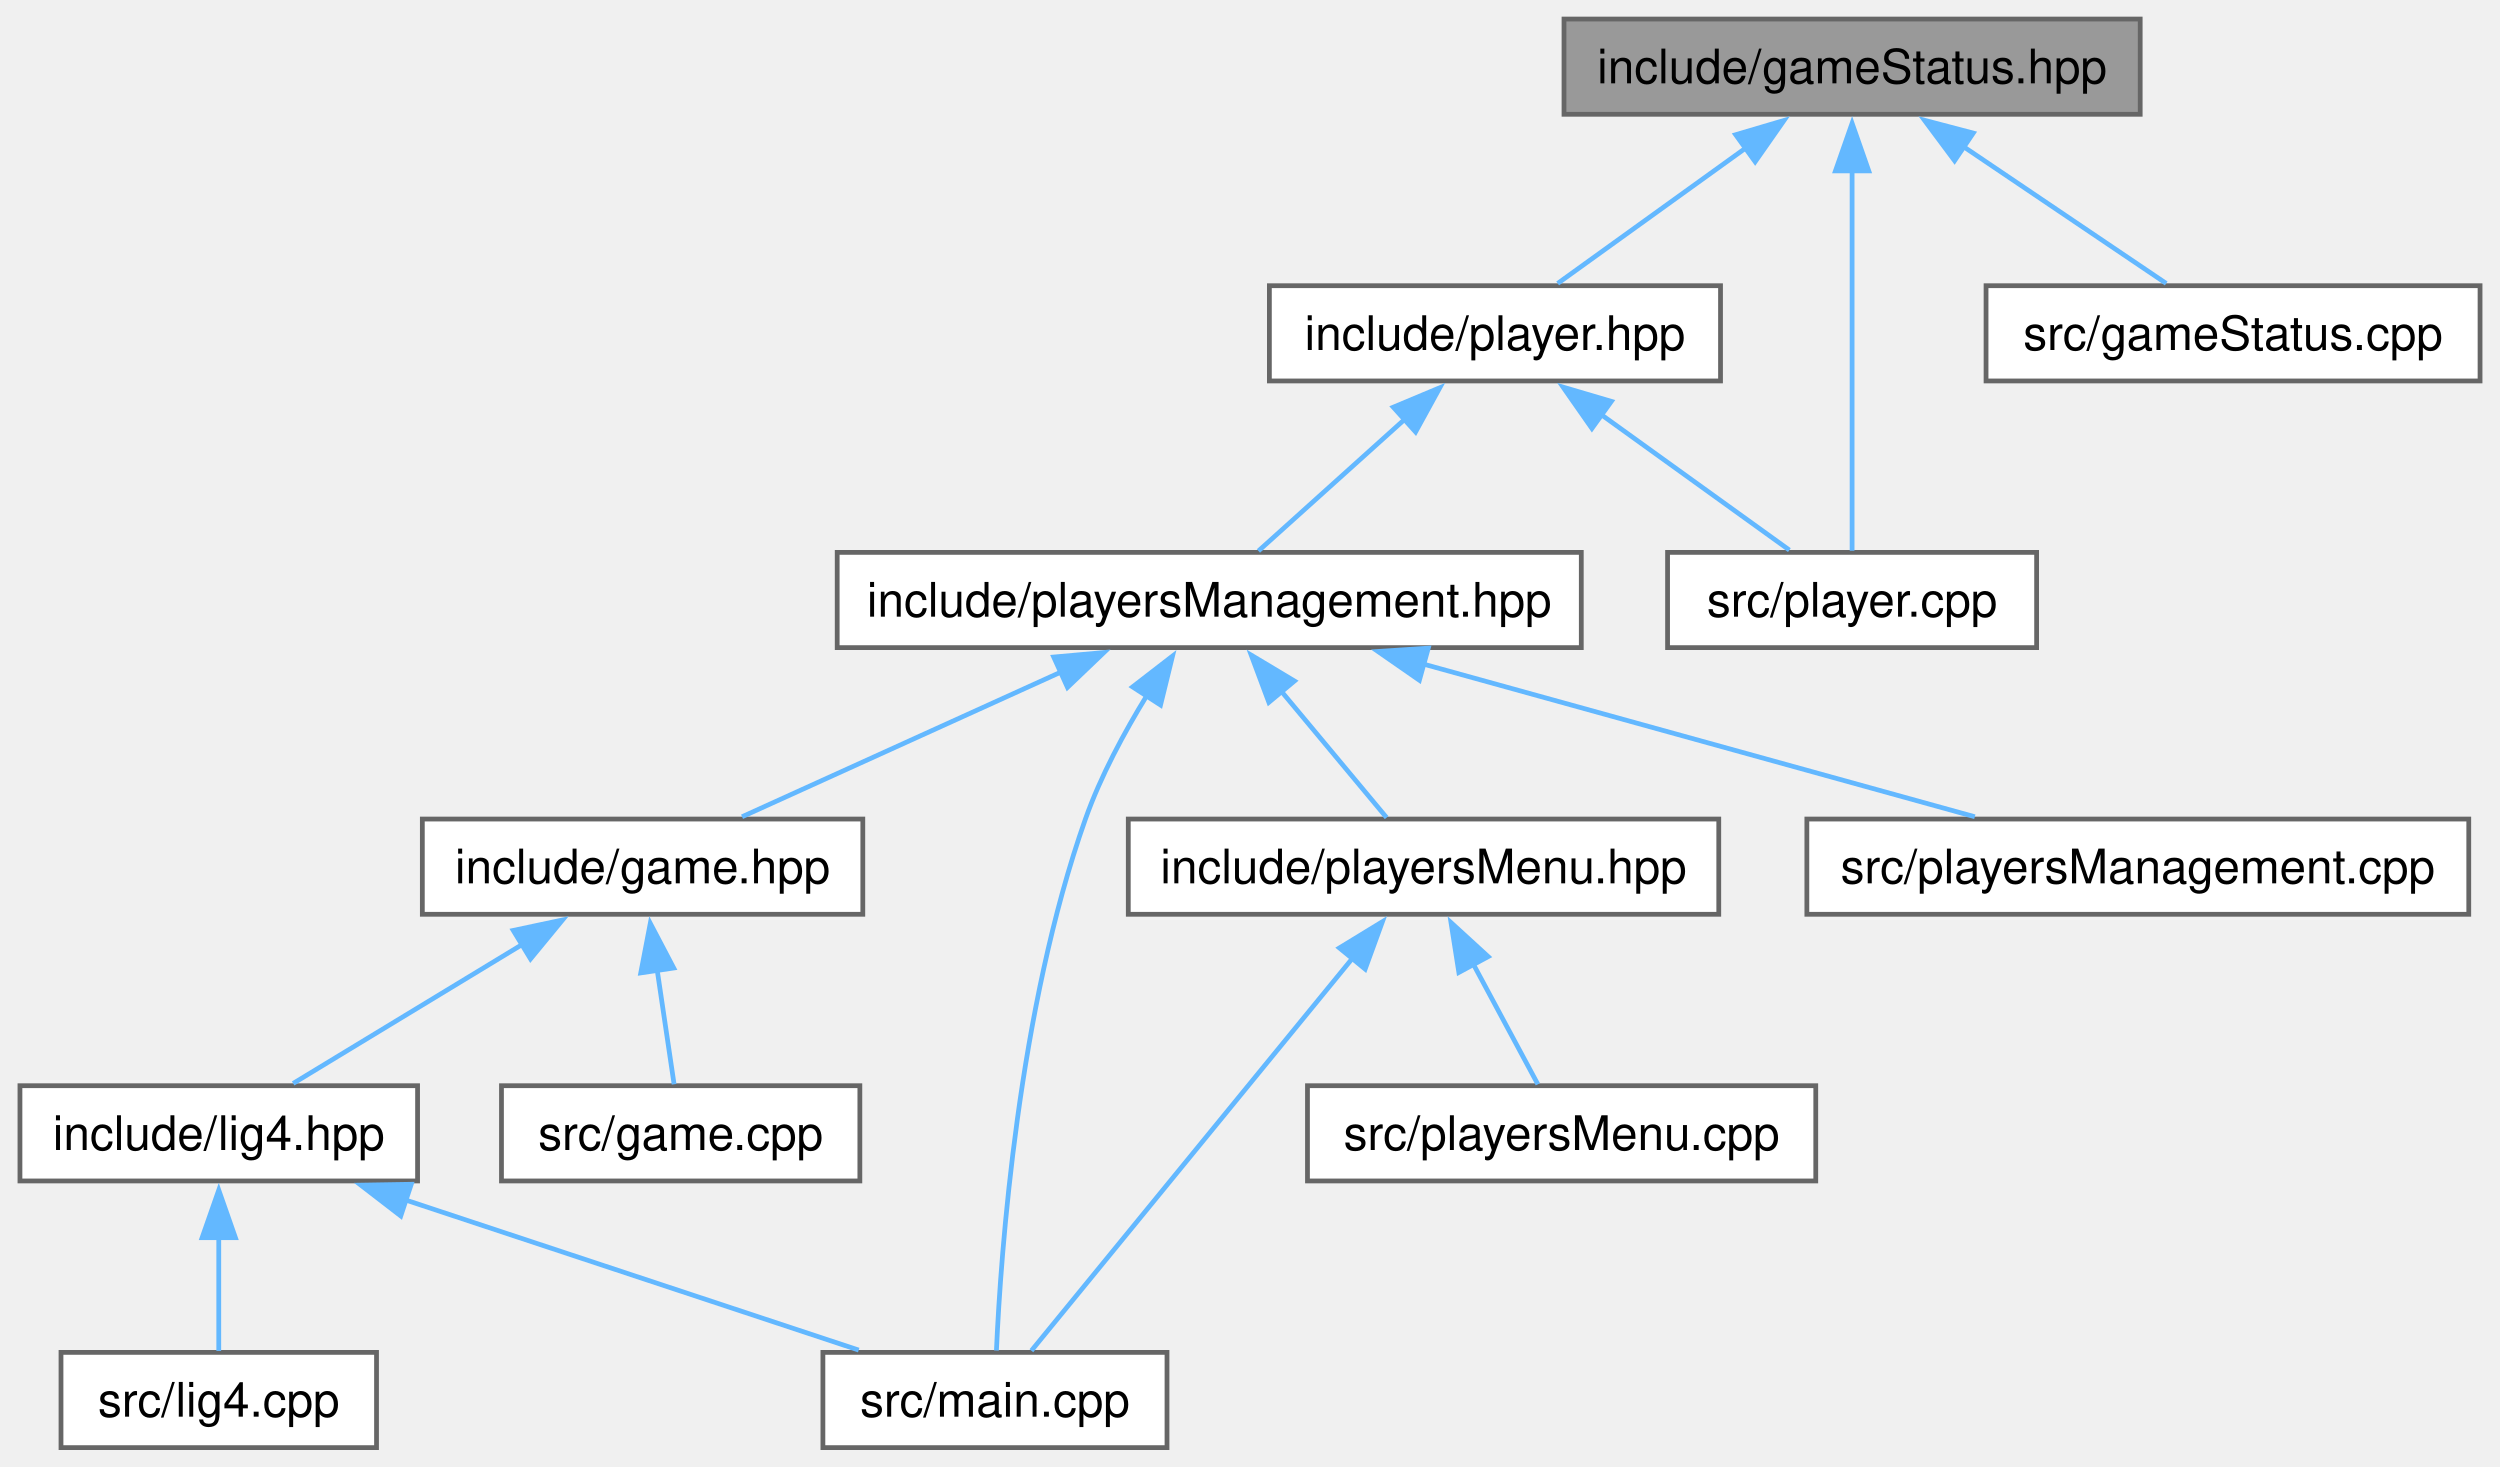
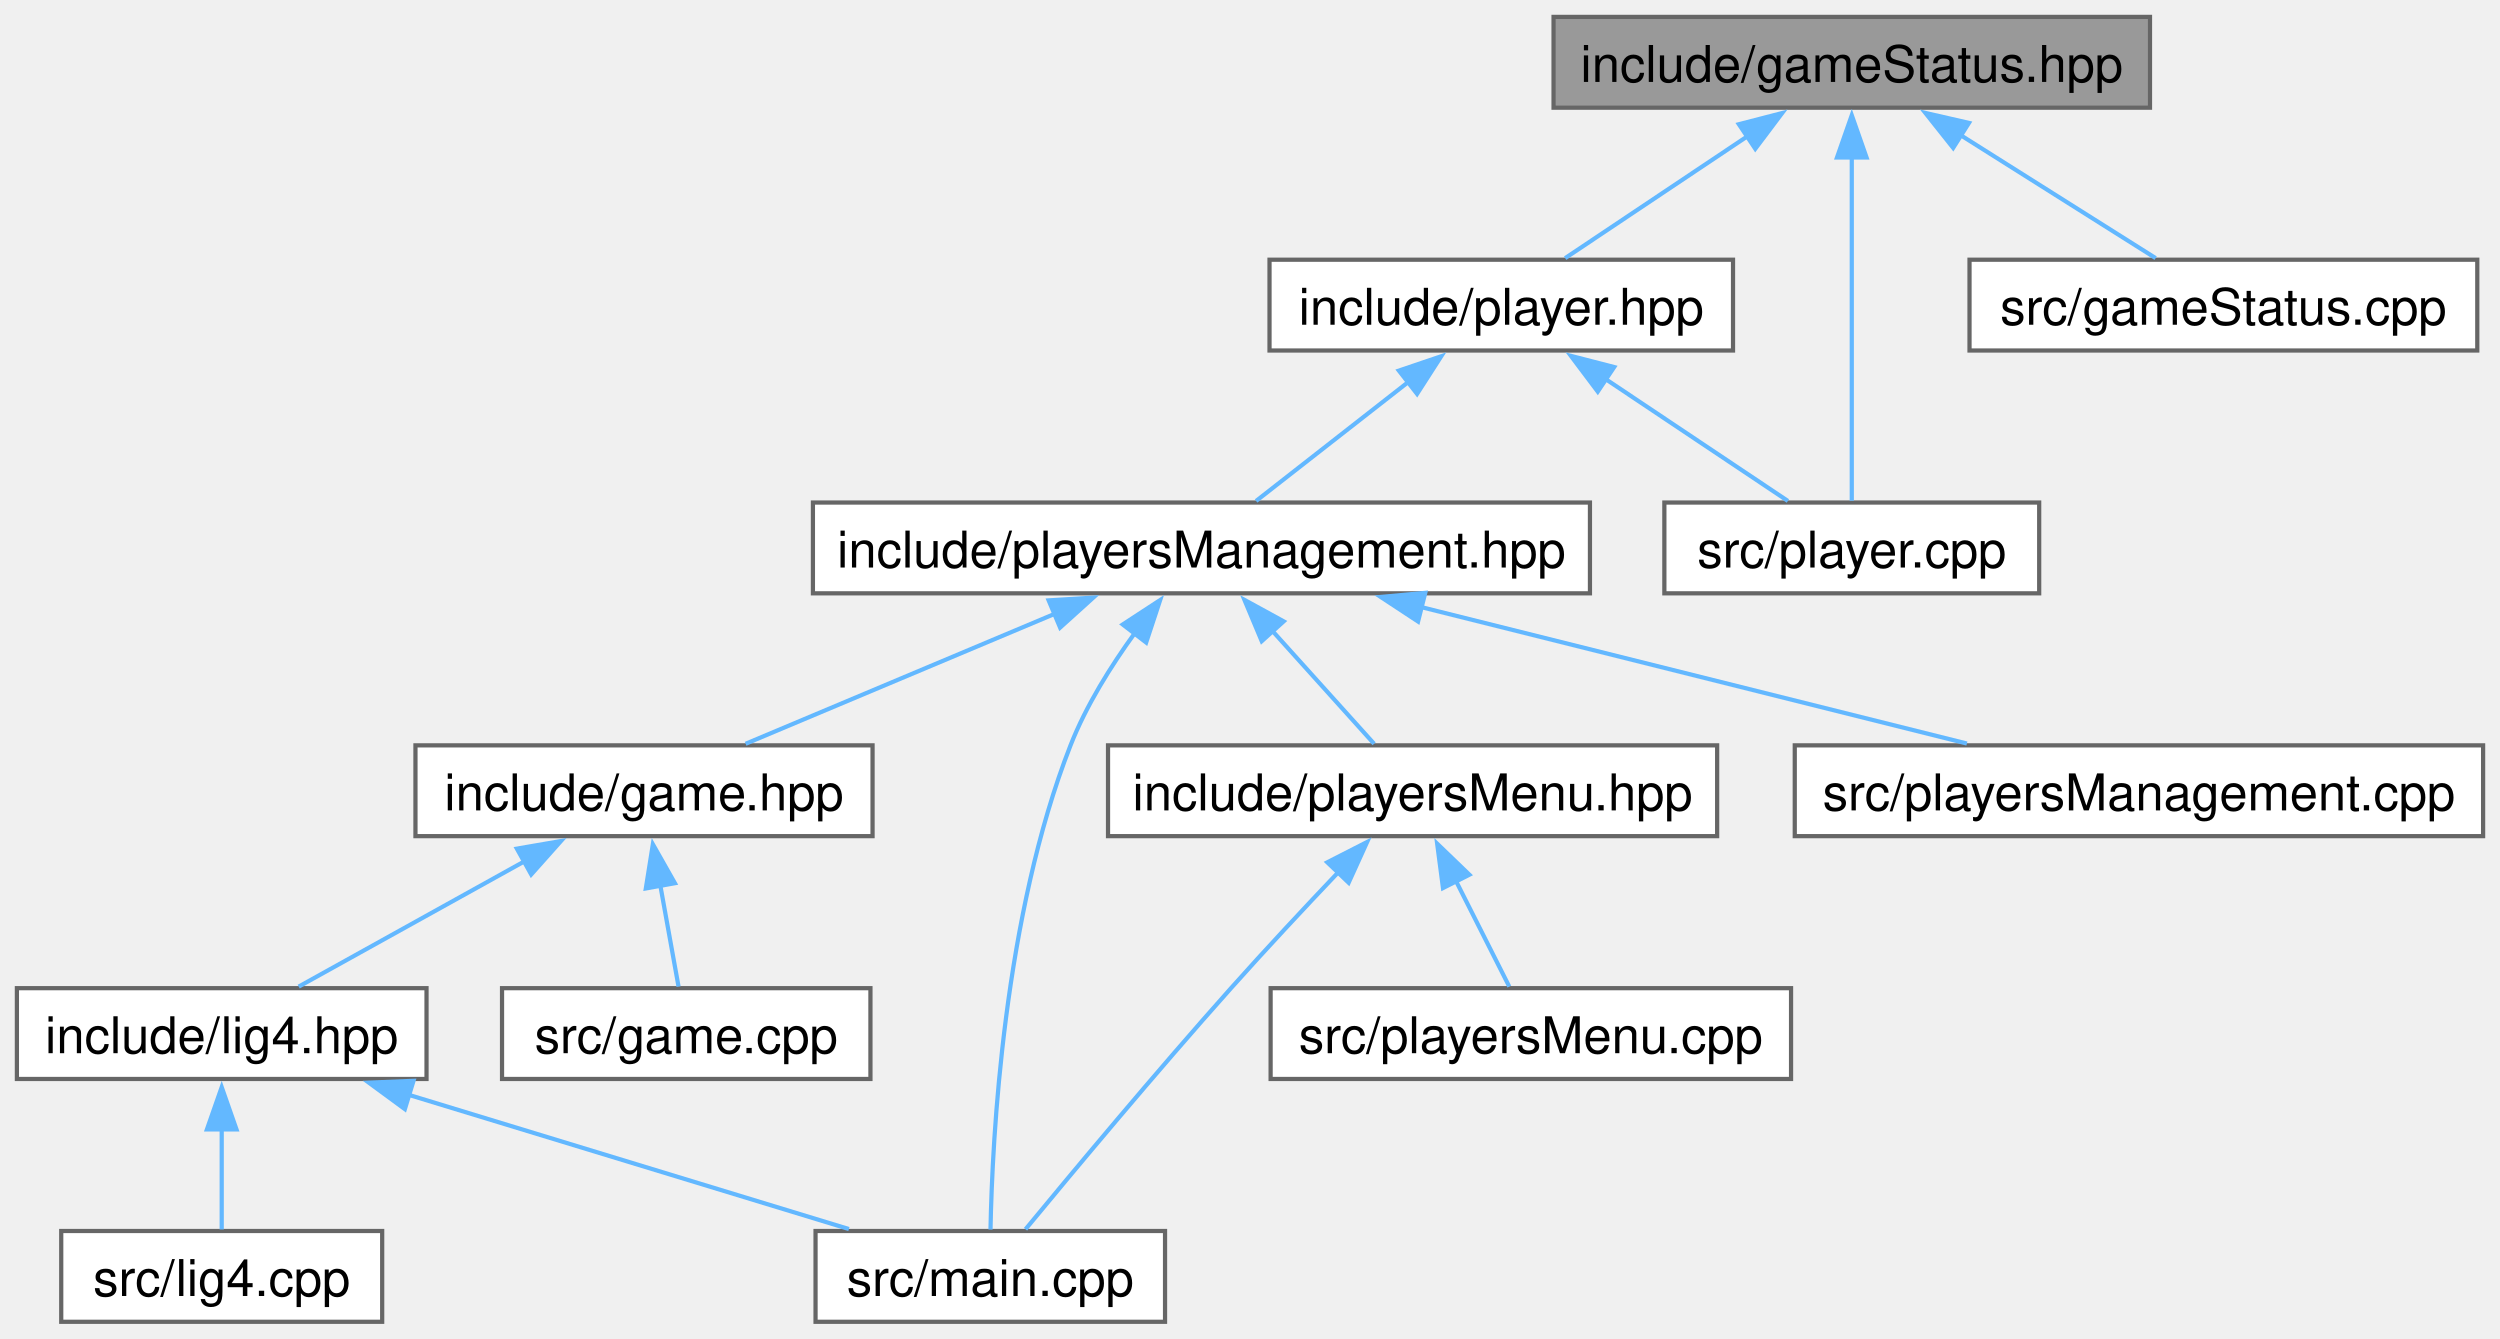
- <svg xmlns="http://www.w3.org/2000/svg" xmlns:xlink="http://www.w3.org/1999/xlink" width="525pt" height="308pt" viewBox="0.00 0.00 524.62 308.00">
-   <g id="graph0" class="graph" transform="scale(1 1) rotate(0) translate(4 304)">
+ <svg xmlns="http://www.w3.org/2000/svg" xmlns:xlink="http://www.w3.org/1999/xlink" width="592pt" height="317pt" viewBox="0.00 0.00 592.00 317.00">
+   <g id="graph0" class="graph" transform="scale(1 1) rotate(0) translate(4 313)">
    <g id="Node000001" class="node">
      <g id="a_Node000001">
        <a xlink:title=" ">
-           <polygon fill="#999999" stroke="#666666" points="445.25,-300 324.25,-300 324.25,-280 445.25,-280 445.25,-300" />
-           <text text-anchor="middle" x="384.75" y="-286.5" font-family="Helvetica,sans-Serif" font-size="10.00">include/gameStatus.hpp</text>
+           <polygon fill="#999999" stroke="#666666" points="505.12,-309 363.88,-309 363.88,-287.5 505.12,-287.5 505.12,-309" />
+           <text text-anchor="middle" x="434.5" y="-293.6" font-family="Helvetica,sans-Serif" font-size="12.00">include/gameStatus.hpp</text>
        </a>
      </g>
    </g>
    <g id="Node000002" class="node">
      <g id="a_Node000002">
        <a xlink:href="player_8hpp.html" target="_top" xlink:title=" ">
-           <polygon fill="white" stroke="#666666" points="357.12,-244 262.38,-244 262.38,-224 357.12,-224 357.12,-244" />
-           <text text-anchor="middle" x="309.75" y="-230.5" font-family="Helvetica,sans-Serif" font-size="10.00">include/player.hpp</text>
+           <polygon fill="white" stroke="#666666" points="406.38,-251.5 296.62,-251.5 296.62,-230 406.38,-230 406.38,-251.5" />
+           <text text-anchor="middle" x="351.5" y="-236.1" font-family="Helvetica,sans-Serif" font-size="12.00">include/player.hpp</text>
        </a>
      </g>
    </g>
    <g id="edge1_Node000001_Node000002" class="edge">
      <g id="a_edge1_Node000001_Node000002">
        <a xlink:title=" ">
-           <path fill="none" stroke="#63b8ff" d="M362.53,-273C349.64,-263.72 333.85,-252.35 322.92,-244.48" />
-           <polygon fill="#63b8ff" stroke="#63b8ff" points="360.3,-275.71 370.46,-278.71 364.39,-270.03 360.3,-275.71" />
+           <path fill="none" stroke="#63b8ff" d="M409.73,-280.69C395.72,-271.32 378.65,-259.91 366.63,-251.87" />
+           <polygon fill="#63b8ff" stroke="#63b8ff" points="407.76,-283.58 418.02,-286.23 411.65,-277.76 407.76,-283.58" />
        </a>
      </g>
    </g>
    <g id="Node000012" class="node">
      <g id="a_Node000012">
        <a xlink:href="player_8cpp.html" target="_top" xlink:title=" ">
-           <polygon fill="white" stroke="#666666" points="423.5,-188 346,-188 346,-168 423.5,-168 423.5,-188" />
-           <text text-anchor="middle" x="384.75" y="-174.5" font-family="Helvetica,sans-Serif" font-size="10.00">src/player.cpp</text>
+           <polygon fill="white" stroke="#666666" points="478.88,-194 390.12,-194 390.12,-172.5 478.88,-172.5 478.88,-194" />
+           <text text-anchor="middle" x="434.5" y="-178.6" font-family="Helvetica,sans-Serif" font-size="12.00">src/player.cpp</text>
        </a>
      </g>
    </g>
    <g id="edge15_Node000001_Node000012" class="edge">
      <g id="a_edge15_Node000001_Node000012">
        <a xlink:title=" ">
-           <path fill="none" stroke="#63b8ff" d="M384.75,-268.31C384.75,-244.36 384.75,-205.95 384.75,-188.35" />
-           <polygon fill="#63b8ff" stroke="#63b8ff" points="381.25,-268.11 384.75,-278.11 388.25,-268.11 381.25,-268.11" />
+           <path fill="none" stroke="#63b8ff" d="M434.5,-276C434.5,-251.64 434.5,-212.74 434.5,-194.42" />
+           <polygon fill="#63b8ff" stroke="#63b8ff" points="431,-275.71 434.5,-285.71 438,-275.71 431,-275.71" />
        </a>
      </g>
    </g>
    <g id="Node000013" class="node">
      <g id="a_Node000013">
        <a xlink:href="game_status_8cpp.html" target="_top" xlink:title=" ">
-           <polygon fill="white" stroke="#666666" points="516.62,-244 412.88,-244 412.88,-224 516.62,-224 516.62,-244" />
-           <text text-anchor="middle" x="464.75" y="-230.5" font-family="Helvetica,sans-Serif" font-size="10.00">src/gameStatus.cpp</text>
+           <polygon fill="white" stroke="#666666" points="582.62,-251.5 462.38,-251.5 462.38,-230 582.62,-230 582.62,-251.5" />
+           <text text-anchor="middle" x="522.5" y="-236.1" font-family="Helvetica,sans-Serif" font-size="12.00">src/gameStatus.cpp</text>
        </a>
      </g>
    </g>
    <g id="edge14_Node000001_Node000013" class="edge">
      <g id="a_edge14_Node000001_Node000013">
        <a xlink:title=" ">
-           <path fill="none" stroke="#63b8ff" d="M408.05,-273.27C421.87,-263.94 438.93,-252.43 450.71,-244.48" />
-           <polygon fill="#63b8ff" stroke="#63b8ff" points="406.27,-270.25 399.94,-278.75 410.19,-276.05 406.27,-270.25" />
+           <path fill="none" stroke="#63b8ff" d="M460.33,-280.96C475.27,-271.54 493.59,-259.98 506.46,-251.87" />
+           <polygon fill="#63b8ff" stroke="#63b8ff" points="458.51,-277.97 451.92,-286.26 462.25,-283.89 458.51,-277.97" />
        </a>
      </g>
    </g>
    <g id="Node000003" class="node">
      <g id="a_Node000003">
        <a xlink:href="players_management_8hpp.html" target="_top" xlink:title=" ">
-           <polygon fill="white" stroke="#666666" points="327.88,-188 171.62,-188 171.62,-168 327.88,-168 327.88,-188" />
-           <text text-anchor="middle" x="249.75" y="-174.5" font-family="Helvetica,sans-Serif" font-size="10.00">include/playersManagement.hpp</text>
+           <polygon fill="white" stroke="#666666" points="372.5,-194 188.5,-194 188.5,-172.5 372.5,-172.5 372.5,-194" />
+           <text text-anchor="middle" x="280.5" y="-178.6" font-family="Helvetica,sans-Serif" font-size="12.00">include/playersManagement.hpp</text>
        </a>
      </g>
    </g>
    <g id="edge2_Node000002_Node000003" class="edge">
      <g id="a_edge2_Node000002_Node000003">
        <a xlink:title=" ">
-           <path fill="none" stroke="#63b8ff" d="M291,-216.13C280.8,-206.94 268.56,-195.93 260.08,-188.3" />
-           <polygon fill="#63b8ff" stroke="#63b8ff" points="288.4,-218.49 298.17,-222.58 293.08,-213.29 288.4,-218.49" />
+           <path fill="none" stroke="#63b8ff" d="M329.61,-222.64C317.76,-213.38 303.53,-202.25 293.44,-194.37" />
+           <polygon fill="#63b8ff" stroke="#63b8ff" points="327.25,-225.24 337.29,-228.64 331.56,-219.72 327.25,-225.24" />
        </a>
      </g>
    </g>
    <g id="edge13_Node000002_Node000012" class="edge">
      <g id="a_edge13_Node000002_Node000012">
        <a xlink:title=" ">
-           <path fill="none" stroke="#63b8ff" d="M331.97,-217C344.86,-207.72 360.65,-196.35 371.58,-188.48" />
-           <polygon fill="#63b8ff" stroke="#63b8ff" points="330.11,-214.03 324.04,-222.71 334.2,-219.71 330.11,-214.03" />
+           <path fill="none" stroke="#63b8ff" d="M376.27,-223.19C390.28,-213.82 407.35,-202.41 419.37,-194.37" />
+           <polygon fill="#63b8ff" stroke="#63b8ff" points="374.35,-220.26 367.98,-228.73 378.24,-226.08 374.35,-220.26" />
        </a>
      </g>
    </g>
    <g id="Node000004" class="node">
      <g id="a_Node000004">
        <a xlink:href="game_8hpp.html" target="_top" xlink:title=" ">
-           <polygon fill="white" stroke="#666666" points="177,-132 84.5,-132 84.5,-112 177,-112 177,-132" />
-           <text text-anchor="middle" x="130.75" y="-118.5" font-family="Helvetica,sans-Serif" font-size="10.00">include/game.hpp</text>
+           <polygon fill="white" stroke="#666666" points="202.62,-136.5 94.38,-136.5 94.38,-115 202.62,-115 202.62,-136.5" />
+           <text text-anchor="middle" x="148.5" y="-121.1" font-family="Helvetica,sans-Serif" font-size="12.00">include/game.hpp</text>
        </a>
      </g>
    </g>
    <g id="edge3_Node000003_Node000004" class="edge">
      <g id="a_edge3_Node000003_Node000004">
        <a xlink:title=" ">
-           <path fill="none" stroke="#63b8ff" d="M218.63,-162.88C197.52,-153.3 170.18,-140.89 151.64,-132.48" />
-           <polygon fill="#63b8ff" stroke="#63b8ff" points="217.09,-166.02 227.64,-166.97 219.98,-159.65 217.09,-166.02" />
+           <path fill="none" stroke="#63b8ff" d="M245.89,-167.7C222.82,-158 193.07,-145.49 172.56,-136.87" />
+           <polygon fill="#63b8ff" stroke="#63b8ff" points="244.32,-170.83 254.89,-171.48 247.03,-164.38 244.32,-170.83" />
        </a>
      </g>
    </g>
    <g id="Node000007" class="node">
      <g id="a_Node000007">
        <a xlink:href="main_8cpp.html" target="_top" xlink:title=" ">
-           <polygon fill="white" stroke="#666666" points="240.88,-20 168.62,-20 168.62,0 240.88,0 240.88,-20" />
-           <text text-anchor="middle" x="204.75" y="-6.5" font-family="Helvetica,sans-Serif" font-size="10.00">src/main.cpp</text>
+           <polygon fill="white" stroke="#666666" points="271.88,-21.5 189.12,-21.5 189.12,0 271.88,0 271.88,-21.5" />
+           <text text-anchor="middle" x="230.5" y="-6.1" font-family="Helvetica,sans-Serif" font-size="12.00">src/main.cpp</text>
        </a>
      </g>
    </g>
    <g id="edge11_Node000003_Node000007" class="edge">
      <g id="a_edge11_Node000003_Node000007">
        <a xlink:title=" ">
-           <path fill="none" stroke="#63b8ff" d="M236.7,-158.02C231.93,-150.26 226.93,-141.01 223.75,-132 209.64,-92.1 205.99,-41.12 205.06,-20.39" />
-           <polygon fill="#63b8ff" stroke="#63b8ff" points="233.65,-159.75 242.04,-166.23 239.52,-155.94 233.65,-159.75" />
+           <path fill="none" stroke="#63b8ff" d="M264.78,-163.17C259.1,-155.35 253.19,-145.92 249.5,-136.5 233.68,-96.11 230.97,-43.57 230.55,-21.84" />
+           <polygon fill="#63b8ff" stroke="#63b8ff" points="261.86,-165.12 270.73,-170.91 267.41,-160.85 261.86,-165.12" />
        </a>
      </g>
    </g>
    <g id="Node000009" class="node">
      <g id="a_Node000009">
        <a xlink:href="players_menu_8hpp.html" target="_top" xlink:title=" ">
-           <polygon fill="white" stroke="#666666" points="356.75,-132 232.75,-132 232.75,-112 356.75,-112 356.75,-132" />
-           <text text-anchor="middle" x="294.75" y="-118.5" font-family="Helvetica,sans-Serif" font-size="10.00">include/playersMenu.hpp</text>
+           <polygon fill="white" stroke="#666666" points="402.62,-136.5 258.38,-136.5 258.38,-115 402.62,-115 402.62,-136.5" />
+           <text text-anchor="middle" x="330.5" y="-121.1" font-family="Helvetica,sans-Serif" font-size="12.00">include/playersMenu.hpp</text>
        </a>
      </g>
    </g>
    <g id="edge8_Node000003_Node000009" class="edge">
      <g id="a_edge8_Node000003_Node000009">
        <a xlink:title=" ">
-           <path fill="none" stroke="#63b8ff" d="M264.75,-159C272.2,-150.06 280.9,-139.62 287,-132.3" />
-           <polygon fill="#63b8ff" stroke="#63b8ff" points="262.27,-156.51 258.56,-166.43 267.65,-160.99 262.27,-156.51" />
+           <path fill="none" stroke="#63b8ff" d="M297.17,-163.75C305.25,-154.78 314.64,-144.36 321.39,-136.87" />
+           <polygon fill="#63b8ff" stroke="#63b8ff" points="294.78,-161.17 290.68,-170.95 299.98,-165.86 294.78,-161.17" />
        </a>
      </g>
    </g>
    <g id="Node000011" class="node">
      <g id="a_Node000011">
        <a xlink:href="players_management_8cpp.html" target="_top" xlink:title=" ">
-           <polygon fill="white" stroke="#666666" points="514.25,-132 375.25,-132 375.25,-112 514.25,-112 514.25,-132" />
-           <text text-anchor="middle" x="444.75" y="-118.5" font-family="Helvetica,sans-Serif" font-size="10.00">src/playersManagement.cpp</text>
+           <polygon fill="white" stroke="#666666" points="584,-136.5 421,-136.5 421,-115 584,-115 584,-136.5" />
+           <text text-anchor="middle" x="502.5" y="-121.1" font-family="Helvetica,sans-Serif" font-size="12.00">src/playersManagement.cpp</text>
        </a>
      </g>
    </g>
    <g id="edge12_Node000003_Node000011" class="edge">
      <g id="a_edge12_Node000003_Node000011">
        <a xlink:title=" ">
-           <path fill="none" stroke="#63b8ff" d="M294.67,-164.56C329.95,-154.79 378.33,-141.39 410.52,-132.48" />
-           <polygon fill="#63b8ff" stroke="#63b8ff" points="293.88,-161.15 285.18,-167.19 295.75,-167.89 293.88,-161.15" />
+           <path fill="none" stroke="#63b8ff" d="M332.46,-169.26C371.91,-159.4 425.38,-146.03 461.76,-136.93" />
+           <polygon fill="#63b8ff" stroke="#63b8ff" points="331.8,-165.82 322.95,-171.64 333.5,-172.61 331.8,-165.82" />
        </a>
      </g>
    </g>
    <g id="Node000005" class="node">
      <g id="a_Node000005">
        <a xlink:href="lig4_8hpp.html" target="_top" xlink:title=" ">
-           <polygon fill="white" stroke="#666666" points="83.5,-76 0,-76 0,-56 83.5,-56 83.5,-76" />
-           <text text-anchor="middle" x="41.75" y="-62.5" font-family="Helvetica,sans-Serif" font-size="10.00">include/lig4.hpp</text>
+           <polygon fill="white" stroke="#666666" points="97,-79 0,-79 0,-57.5 97,-57.5 97,-79" />
+           <text text-anchor="middle" x="48.5" y="-63.6" font-family="Helvetica,sans-Serif" font-size="12.00">include/lig4.hpp</text>
        </a>
      </g>
    </g>
    <g id="edge4_Node000004_Node000005" class="edge">
      <g id="a_edge4_Node000004_Node000005">
        <a xlink:title=" ">
-           <path fill="none" stroke="#63b8ff" d="M105.72,-105.81C90.19,-96.39 70.73,-84.58 57.37,-76.48" />
-           <polygon fill="#63b8ff" stroke="#63b8ff" points="103.59,-108.61 113.95,-110.81 107.22,-102.63 103.59,-108.61" />
+           <path fill="none" stroke="#63b8ff" d="M120.12,-109C102.98,-99.49 81.63,-87.64 66.73,-79.37" />
+           <polygon fill="#63b8ff" stroke="#63b8ff" points="118.39,-112.04 128.84,-113.84 121.79,-105.92 118.39,-112.04" />
        </a>
      </g>
    </g>
    <g id="Node000008" class="node">
      <g id="a_Node000008">
        <a xlink:href="game_8cpp.html" target="_top" xlink:title=" ">
-           <polygon fill="white" stroke="#666666" points="176.38,-76 101.12,-76 101.12,-56 176.38,-56 176.38,-76" />
-           <text text-anchor="middle" x="138.75" y="-62.5" font-family="Helvetica,sans-Serif" font-size="10.00">src/game.cpp</text>
+           <polygon fill="white" stroke="#666666" points="202.12,-79 114.88,-79 114.88,-57.5 202.12,-57.5 202.12,-79" />
+           <text text-anchor="middle" x="158.5" y="-63.6" font-family="Helvetica,sans-Serif" font-size="12.00">src/game.cpp</text>
        </a>
      </g>
    </g>
    <g id="edge7_Node000004_Node000008" class="edge">
      <g id="a_edge7_Node000004_Node000008">
        <a xlink:title=" ">
-           <path fill="none" stroke="#63b8ff" d="M133.8,-100.43C135.03,-92.11 136.39,-82.93 137.37,-76.3" />
-           <polygon fill="#63b8ff" stroke="#63b8ff" points="130.37,-99.69 132.37,-110.1 137.29,-100.72 130.37,-99.69" />
+           <path fill="none" stroke="#63b8ff" d="M152.35,-103.41C153.83,-95.14 155.47,-86.08 156.68,-79.37" />
+           <polygon fill="#63b8ff" stroke="#63b8ff" points="148.93,-102.62 150.6,-113.08 155.82,-103.86 148.93,-102.62" />
        </a>
      </g>
    </g>
    <g id="Node000006" class="node">
      <g id="a_Node000006">
        <a xlink:href="lig4_8cpp.html" target="_top" xlink:title=" ">
-           <polygon fill="white" stroke="#666666" points="74.88,-20 8.62,-20 8.62,0 74.88,0 74.88,-20" />
-           <text text-anchor="middle" x="41.75" y="-6.5" font-family="Helvetica,sans-Serif" font-size="10.00">src/lig4.cpp</text>
+           <polygon fill="white" stroke="#666666" points="86.5,-21.5 10.5,-21.5 10.5,0 86.5,0 86.5,-21.5" />
+           <text text-anchor="middle" x="48.5" y="-6.1" font-family="Helvetica,sans-Serif" font-size="12.00">src/lig4.cpp</text>
        </a>
      </g>
    </g>
    <g id="edge5_Node000005_Node000006" class="edge">
      <g id="a_edge5_Node000005_Node000006">
        <a xlink:title=" ">
-           <path fill="none" stroke="#63b8ff" d="M41.75,-44.13C41.75,-35.9 41.75,-26.85 41.75,-20.3" />
-           <polygon fill="#63b8ff" stroke="#63b8ff" points="38.25,-44.08 41.75,-54.08 45.25,-44.08 38.25,-44.08" />
+           <path fill="none" stroke="#63b8ff" d="M48.5,-45.62C48.5,-37.43 48.5,-28.5 48.5,-21.87" />
+           <polygon fill="#63b8ff" stroke="#63b8ff" points="45,-45.56 48.5,-55.56 52,-45.56 45,-45.56" />
        </a>
      </g>
    </g>
    <g id="edge6_Node000005_Node000007" class="edge">
      <g id="a_edge6_Node000005_Node000007">
        <a xlink:title=" ">
-           <path fill="none" stroke="#63b8ff" d="M80.84,-52.05C110.19,-42.33 149.7,-29.24 176.14,-20.48" />
-           <polygon fill="#63b8ff" stroke="#63b8ff" points="79.97,-48.65 71.58,-55.12 82.17,-55.3 79.97,-48.65" />
+           <path fill="none" stroke="#63b8ff" d="M92.76,-53.75C124.9,-43.95 167.71,-30.9 197.02,-21.96" />
+           <polygon fill="#63b8ff" stroke="#63b8ff" points="91.87,-50.36 83.33,-56.63 93.92,-57.06 91.87,-50.36" />
        </a>
      </g>
    </g>
    <g id="edge9_Node000009_Node000007" class="edge">
      <g id="a_edge9_Node000009_Node000007">
        <a xlink:title=" ">
-           <path fill="none" stroke="#63b8ff" d="M279.94,-102.9C260.57,-79.22 227.33,-38.6 212.4,-20.35" />
-           <polygon fill="#63b8ff" stroke="#63b8ff" points="277.08,-104.93 286.12,-110.45 282.49,-100.49 277.08,-104.93" />
+           <path fill="none" stroke="#63b8ff" d="M312.94,-106.49C305.06,-98.2 295.71,-88.2 287.5,-79 269.77,-59.13 249.81,-35.21 238.84,-21.91" />
+           <polygon fill="#63b8ff" stroke="#63b8ff" points="310.3,-108.8 319.74,-113.62 315.36,-103.97 310.3,-108.8" />
        </a>
      </g>
    </g>
    <g id="Node000010" class="node">
      <g id="a_Node000010">
        <a xlink:href="players_menu_8cpp.html" target="_top" xlink:title=" ">
-           <polygon fill="white" stroke="#666666" points="377.12,-76 270.38,-76 270.38,-56 377.12,-56 377.12,-76" />
-           <text text-anchor="middle" x="323.75" y="-62.5" font-family="Helvetica,sans-Serif" font-size="10.00">src/playersMenu.cpp</text>
+           <polygon fill="white" stroke="#666666" points="420.12,-79 296.88,-79 296.88,-57.5 420.12,-57.5 420.12,-79" />
+           <text text-anchor="middle" x="358.5" y="-63.6" font-family="Helvetica,sans-Serif" font-size="12.00">src/playersMenu.cpp</text>
        </a>
      </g>
    </g>
    <g id="edge10_Node000009_Node000010" class="edge">
      <g id="a_edge10_Node000009_Node000010">
        <a xlink:title=" ">
-           <path fill="none" stroke="#63b8ff" d="M305.18,-101.58C309.8,-92.97 315.03,-83.24 318.76,-76.3" />
-           <polygon fill="#63b8ff" stroke="#63b8ff" points="302.17,-99.79 300.52,-110.26 308.33,-103.11 302.17,-99.79" />
+           <path fill="none" stroke="#63b8ff" d="M340.69,-104.55C345.01,-95.99 349.85,-86.39 353.4,-79.37" />
+           <polygon fill="#63b8ff" stroke="#63b8ff" points="337.7,-102.71 336.32,-113.22 343.95,-105.87 337.7,-102.71" />
        </a>
      </g>
    </g>
  </g>
</svg>
